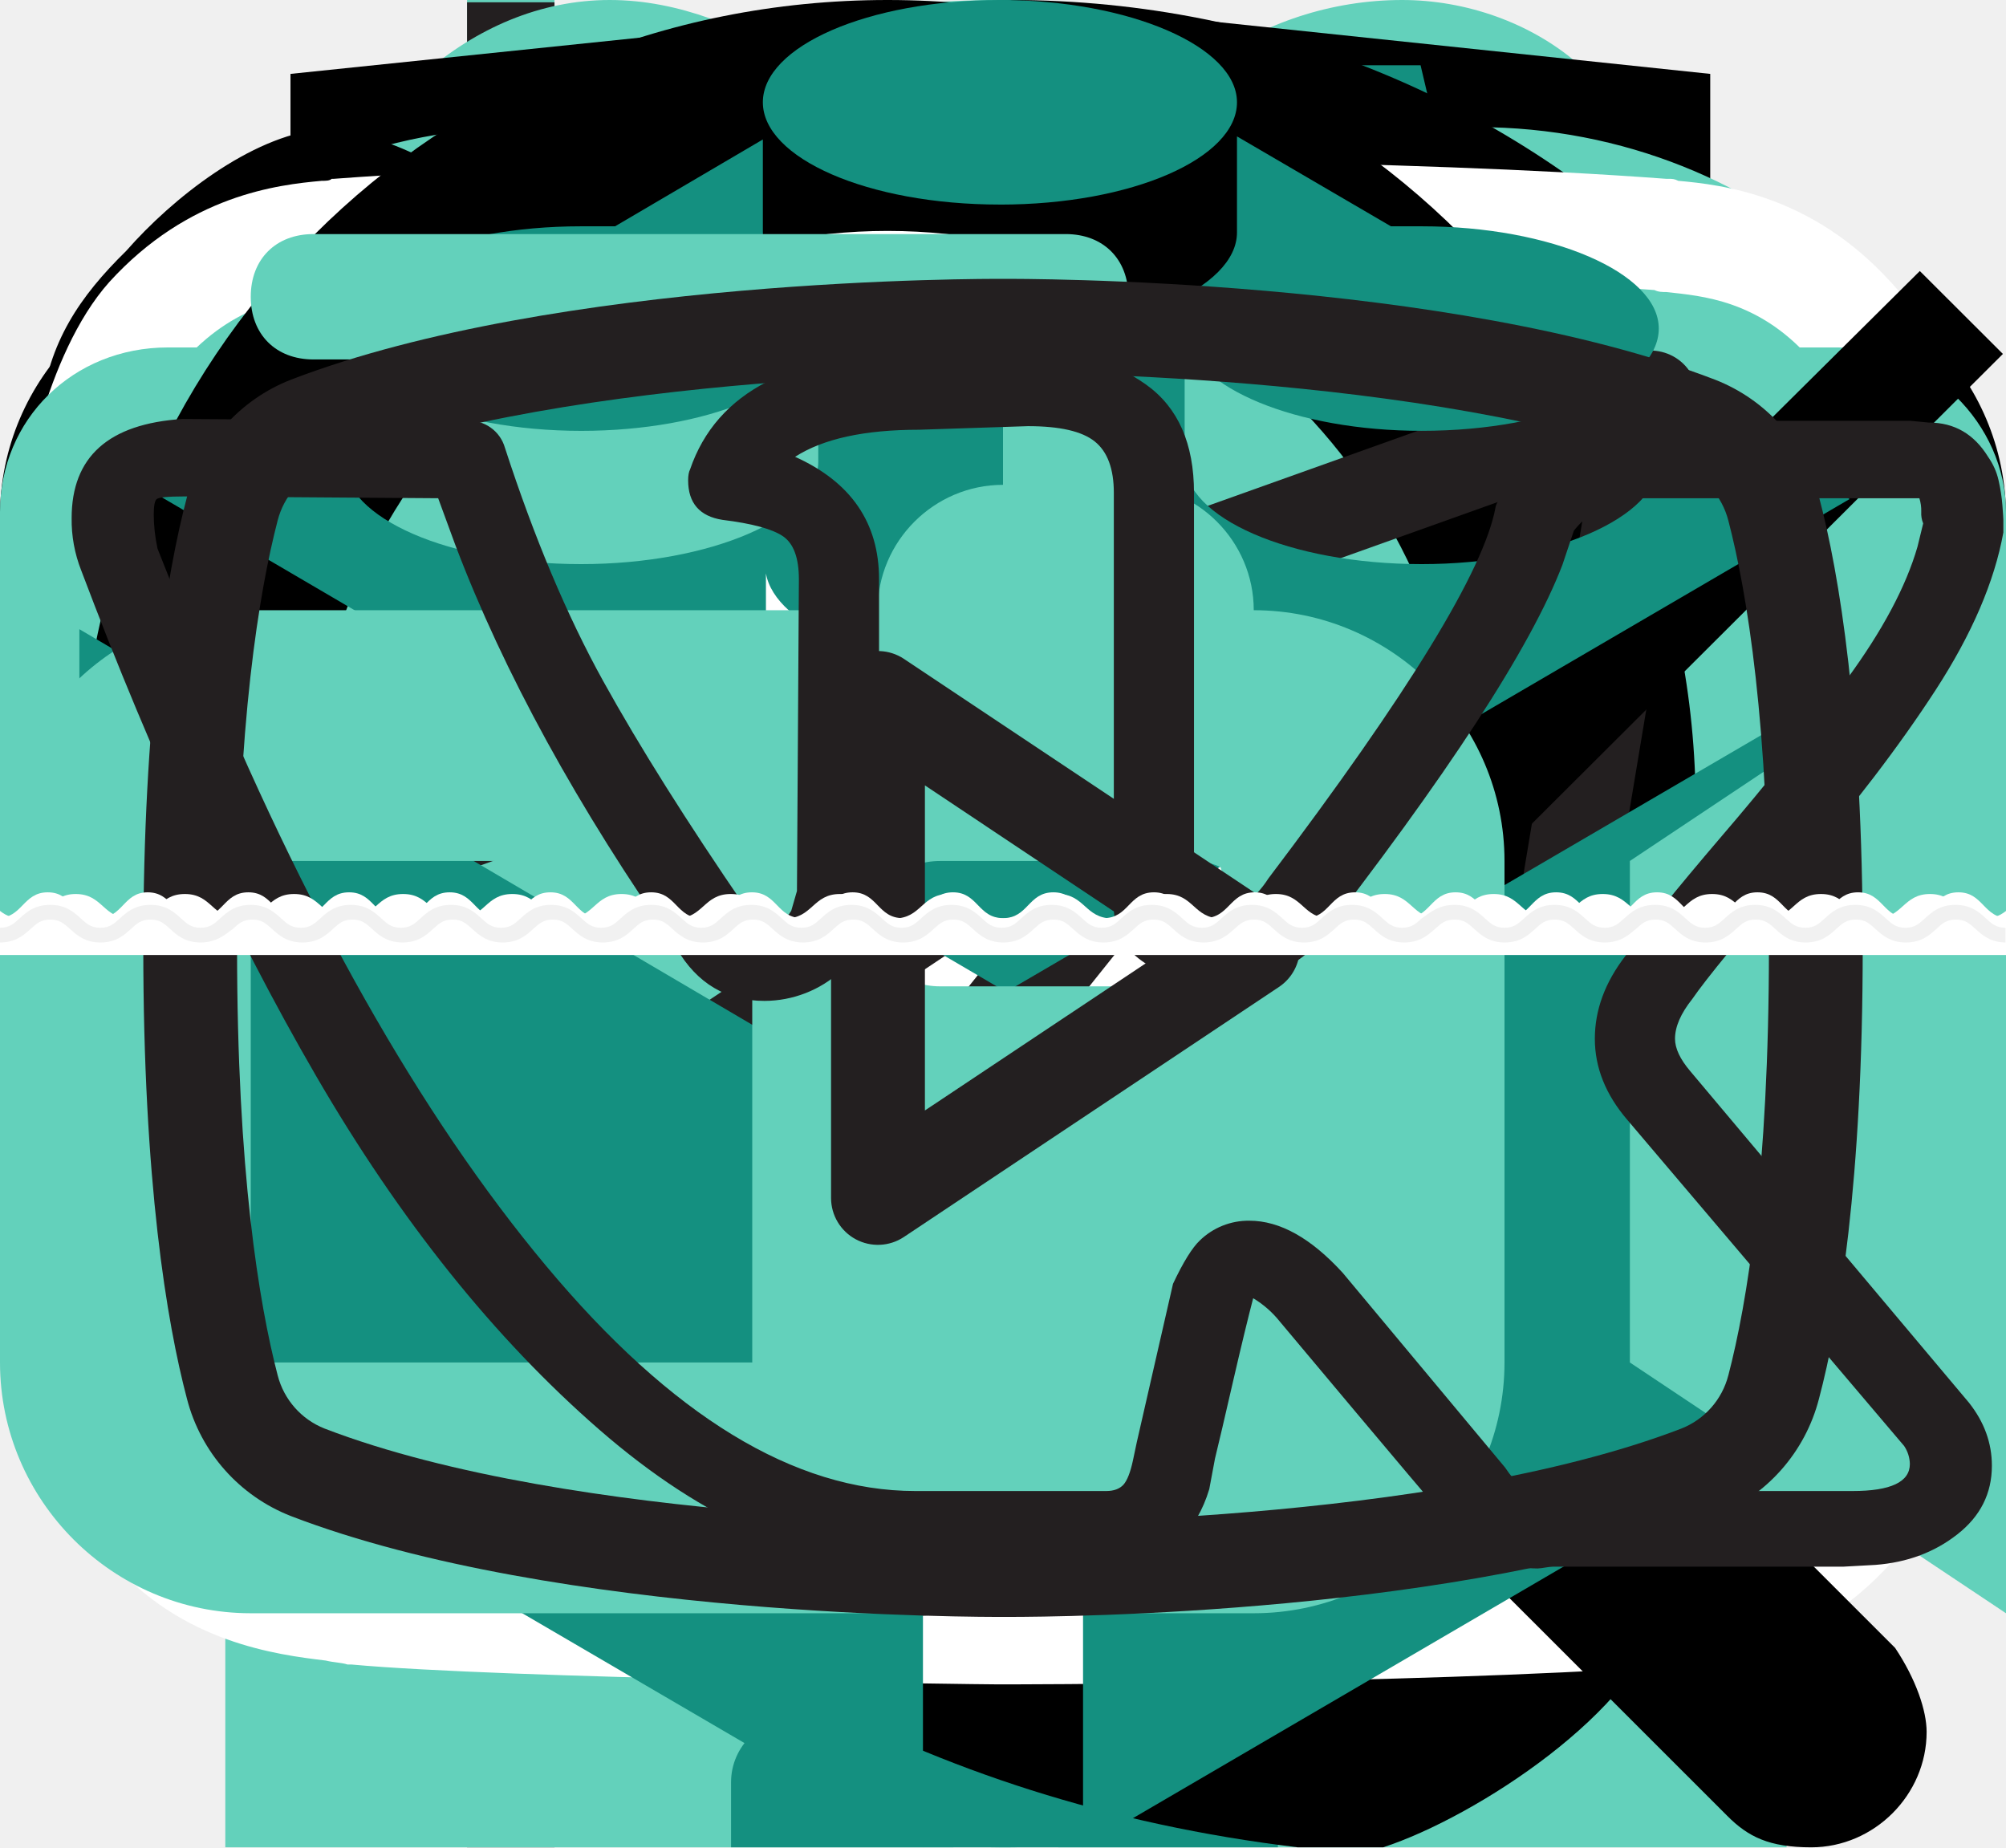
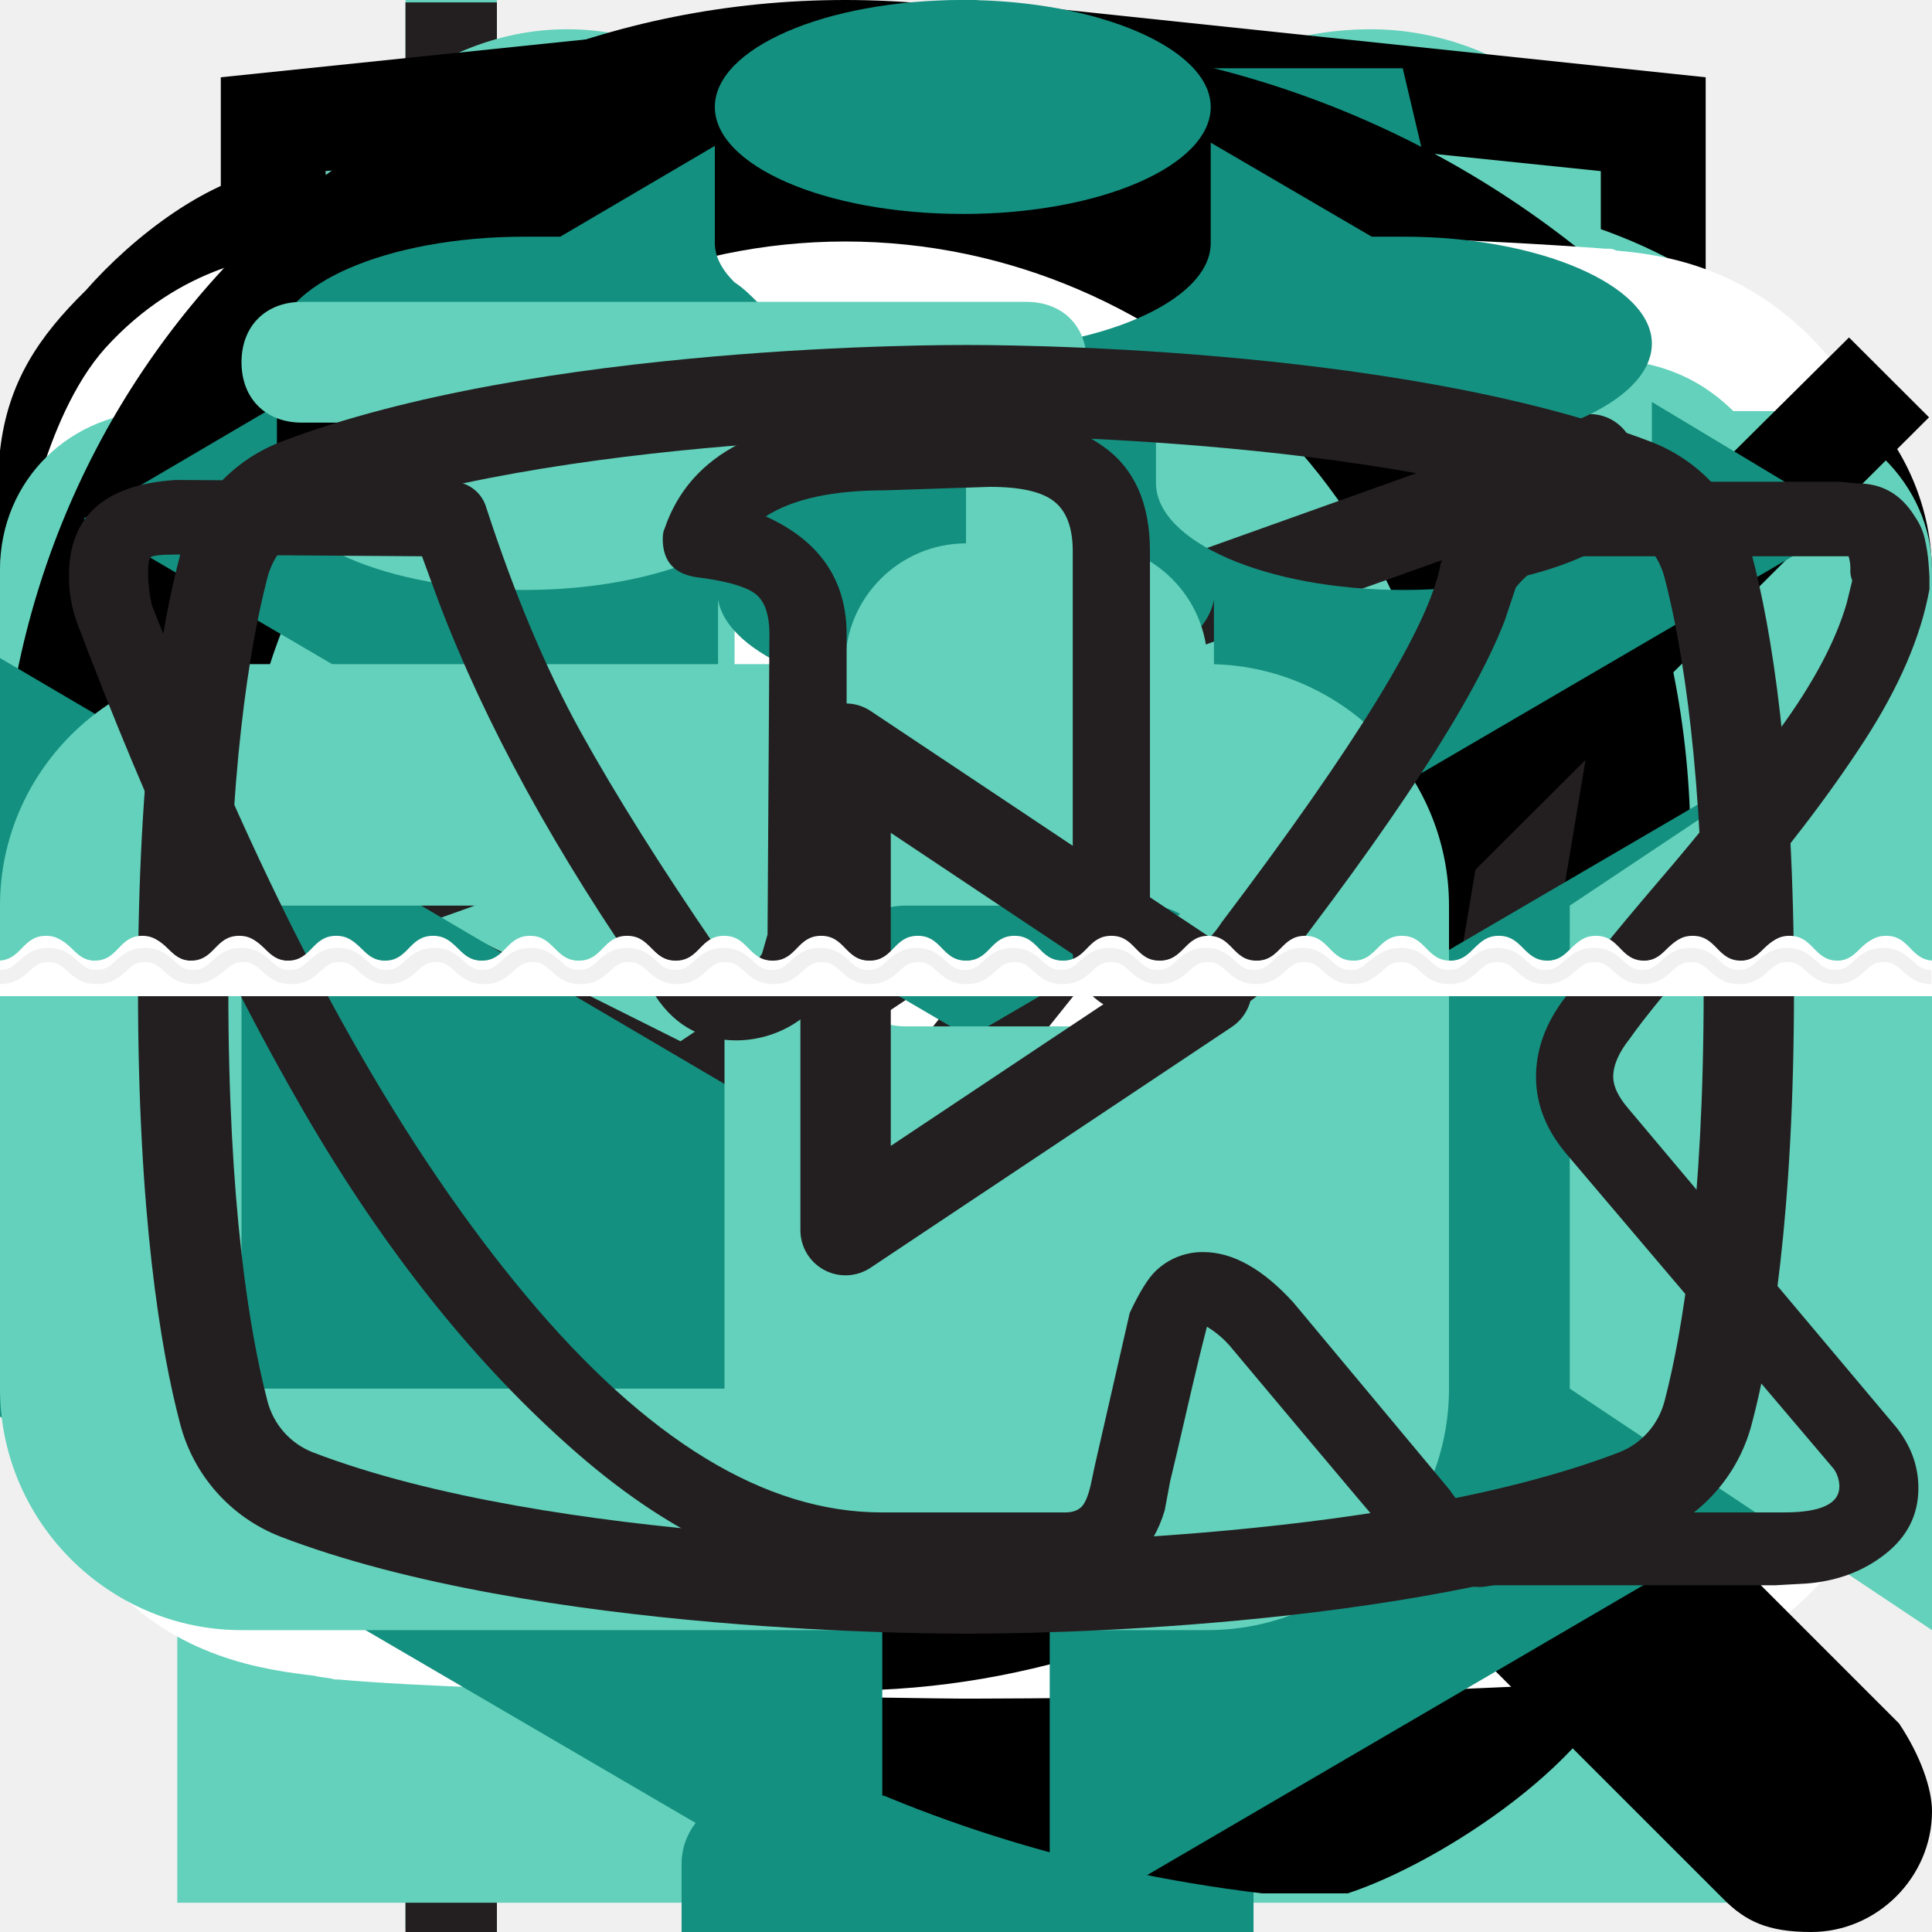
<svg xmlns="http://www.w3.org/2000/svg">
  <style>:root svg:not(:target){display:none}</style>
  <svg fill="none" id="cart" viewBox="0 0 21 18">
    <path d="M20.188 6.857h-3.55L13.188.381C12.985 0 12.58-.095 12.174.095s-.507.572-.304.953l3.145 5.81H5.783l3.145-5.81c.202-.381 0-.762-.305-.953-.406-.19-.811 0-1.014.286l-3.45 6.476H.812c-.406 0-.812.286-.812.762 0 .381.304.762.812.762h.202l.914 2.857c-.203.095-.305.286-.305.572 0 .38.305.666.71.666L4.058 18h12.884l1.725-5.524c.405 0 .71-.286.71-.667 0-.19-.102-.476-.304-.57l.912-2.858h.203c.406 0 .812-.286.812-.762 0-.476-.406-.762-.812-.762Zm-4.565 9.62H5.073L3.854 12.38h13.087l-1.319 4.095Zm1.623-5.525H3.348l-.812-2.666h15.522l-.812 2.666Z" fill="#000" />
  </svg>
  <svg fill="none" id="eco" viewBox="0 0 33 38">
    <path d="M16.5 38C25.575 38 33 30.645 33 21.656c-9.075 0-16.5 7.253-16.5 16.344ZM4.744 16.65c0 2.554 2.062 4.495 4.537 4.495.928 0 1.856-.306 2.578-.817v.306c0 2.554 2.063 4.495 4.538 4.495 2.578 0 4.537-2.043 4.537-4.495v-.306c.722.51 1.65.817 2.578.817 2.579 0 4.538-2.043 4.538-4.494 0-1.84-1.031-3.371-2.578-4.086 1.547-.715 2.578-2.248 2.578-4.087 0-2.553-2.063-4.494-4.538-4.494-.928 0-1.856.306-2.578.817v-.306C20.934 1.94 18.872 0 16.397 0c-2.578 0-4.538 2.043-4.538 4.495V4.8a4.542 4.542 0 0 0-2.578-.817c-2.578 0-4.537 2.043-4.537 4.494 0 1.84 1.031 3.372 2.578 4.087-1.444.715-2.578 2.247-2.578 4.086ZM16.5 7.969c2.578 0 4.538 2.043 4.538 4.494 0 2.554-2.063 4.495-4.538 4.495-2.578 0-4.537-2.043-4.537-4.495 0-2.451 1.959-4.494 4.537-4.494ZM0 21.656C0 30.646 7.425 38 16.5 38c0-9.091-7.425-16.344-16.5-16.344Z" fill="#63D1BB" />
  </svg>
  <svg fill="none" id="flag" viewBox="0 0 47 81">
    <path d="M7.766 3.862v38.52L47 23.071 7.766 3.862ZM0 80.9V0h3.833v80.9H0Z" fill="#63D1BB" />
    <path d="M3.833.1H0V81h3.833V.1Z" fill="#231F20" />
  </svg>
  <svg fill="none" id="gift" viewBox="0 0 33 32">
    <path d="M3.028 32h12.614V18.272H3.028V32ZM31.385 8.691h-7.367c.505-.296 1.01-.493 1.413-.79 1.615-1.086 2.422-2.568 2.422-3.95 0-1.186-.605-2.173-1.413-2.865C25.633.396 24.523 0 23.413 0c-1.211 0-2.422.395-3.33 1.086-1.514.988-2.624 2.47-3.432 4.05 0 .099-.1.197-.1.197-.303-.592-.606-1.185-1.01-1.777-.706-.988-1.514-1.877-2.523-2.47C12.01.494 10.9 0 9.688 0c-1.21 0-2.321.494-3.23 1.284-.807.79-1.412 1.876-1.412 3.062 0 .691.202 1.481.605 2.173.606.888 1.413 1.58 2.624 2.172h-6.66C.706 8.691 0 9.383 0 10.271V16.1h15.541V8.69h1.918V16.1H33v-5.827c0-.89-.706-1.58-1.615-1.58ZM8.881 6.42c-.606-.395-1.01-.79-1.211-1.087-.202-.395-.303-.691-.303-.987 0-.494.202-.988.706-1.482.404-.395 1.01-.691 1.615-.691.707 0 1.413.197 2.018.691a7.6 7.6 0 0 1 2.624 3.16c.303.692.606 1.383.808 2.075-3.129-.297-5.147-.988-6.257-1.68Zm10.596-1.58c.606-.79 1.211-1.482 1.918-1.877.706-.494 1.412-.691 2.018-.691.605 0 1.11.197 1.514.493.403.297.605.692.605 1.186 0 .493-.303 1.284-1.514 2.074-1.11.79-3.128 1.679-6.156 2.271a10.88 10.88 0 0 1 1.615-3.456ZM17.46 32h12.614V18.272H17.46V32Z" fill="#63D1BB" />
  </svg>
  <svg fill="none" id="handmade" viewBox="0 0 35 34">
    <path d="M.306 13.953a16.044 16.044 0 0 0 0 6.232l4.176-3.165-4.176-3.067ZM24.852 1.586C19.963-.59 14.259-.59 9.269 1.982l7.638 5.54 7.945-5.936ZM34.528 13.062l-4.889 3.66 4.99 3.66c.51-2.373.51-4.946-.101-7.32ZM9.37 32.057c4.89 2.473 10.899 2.671 15.991.099l-8.25-6.035-7.74 5.936ZM8.046 14.249 1.732 9.698c-.306.692-.612 1.385-.815 2.078l5.398 3.957 1.731-1.484ZM18.945 24.835l8.453 6.134c.306-.198.611-.396.815-.594.306-.198.611-.495.917-.791l-8.454-6.134-1.731 1.385ZM11.611 11.578 4.074 6.137c-.51.495-.917 1.088-1.324 1.682l7.028 5.144 1.833-1.385ZM22.51 22.163l8.25 6.035c.509-.494.916-1.088 1.324-1.681l-7.843-5.739-1.732 1.386ZM15.176 8.907 7.333 3.169c-.203.099-.407.297-.61.396-.408.296-.816.593-1.121.989l7.843 5.64 1.731-1.287ZM26.074 19.394l7.13 5.144c.306-.692.611-1.286.917-1.979l-6.213-4.55-1.834 1.385ZM26.89 2.674.916 22.362c.203.692.509 1.385.815 2.077L28.722 3.96c-.509-.494-1.12-.89-1.833-1.286ZM31.269 6.532c-.306-.395-.611-.791-.917-1.088L2.852 26.22c.204.494.51.89.815 1.187.102.198.305.396.407.494L31.778 7.127c-.204-.198-.305-.396-.51-.594ZM32.898 8.907 5.704 29.484c.509.495 1.12.99 1.731 1.385l26.482-19.984c-.306-.692-.611-1.385-1.019-1.978Z" fill="#63D1BB" />
  </svg>
  <svg fill="currentColor" id="html-academy-logo" viewBox="0 0 27 35">
    <path d="M13.6 0h-.1L0 1.4v24.7l13.5 8 13.4-8V1.4L13.6 0ZM25 12.1 13.5 5.3v-.1h-.1l-.1-.1v.1L1.9 12.1v-9l11.5-1.2L25 3.1v9ZM13.4 6.8l11.5 6.7-4.5 2.6-7.1-4.2v1.4l5.9 3.5-.9.5-5-3v1.4l3.8 2.3-.8.5-3-1.8v1.4l1.9 1.1-1.8 1.1L2 13.6l11.4-6.8ZM1.9 15.1l11.4 6.8v1l-7.9-4.7v1.4l8 4.8v1.1l-8-4.7v1.4l8 4.8 8.1-4.9v-5.2l3.4-2v10l-11.5 6.9L1.9 25v-9.9Z" />
  </svg>
  <svg fill="none" id="huge-arrow-right" viewBox="0 0 50 26">
    <path d="M0 11h42.3l-8.1-8.2L37 0l13 13-13 13-2.8-2.8 8.1-8.2H0v-4Z" fill="#000" />
  </svg>
  <svg fill="none" id="interior" viewBox="0 0 40 62">
    <g fill="#149080">
      <path d="M15.162 37.717c-.3.995-.2 2.19 0 3.582.499 2.588 1.696 5.971 2.394 9.654h5.087c.698-3.583 1.895-6.967 2.494-9.654.3-1.393.3-2.687 0-3.582-.3-.896-.898-1.593-1.995-2.29h-5.985c-1.197.697-1.796 1.394-1.995 2.29ZM26.933 57.621H13.167c-1.297 0-2.294.995-2.294 2.19V62h18.354v-2.19c0-1.194-.998-2.189-2.294-2.189ZM34.015 2.19h-11.67C22.344.994 21.346 0 20.05 0s-2.294.995-2.294 2.19H6.085L0 27.566c.798-.498 1.596-.995 2.594-.995 1.396 0 2.194.796 2.892 1.393.699.597 1.197.796 1.397.796.299 0 .798-.299 1.496-.796.698-.498 1.596-1.393 2.893-1.393 1.297 0 2.194.796 2.893 1.393.698.497 1.197.796 1.496.796.1 0 .3-.1.598-.199.2-.1.5-.398.898-.597.499-.398 1.097-.995 1.995-1.194.3-.1.599-.1.898-.1 1.297 0 2.194.796 2.893 1.393.698.498 1.197.797 1.496.797.3 0 .798-.299 1.396-.797.699-.597 1.596-1.393 2.893-1.393 1.397 0 2.195.796 2.893 1.393.3.299.598.498.898.598.2.1.399.199.598.199.3 0 .798-.299 1.397-.896.698-.597 1.596-1.393 2.892-1.393.998 0 1.796.497 2.594.995L34.015 2.189ZM23.442 53.143h-6.883c-.699 0-1.098.497-1.098 1.094 0 .597.5 1.095 1.098 1.095h6.883c.698 0 1.097-.498 1.097-1.095.1-.597-.4-1.094-1.098-1.094Z" />
      <path d="M20.05 28.76c-.1 0-.3.1-.599.199-.2.1-.399.298-.598.398v3.682h2.294v-3.583c-.499-.398-.898-.696-1.097-.696Z" />
    </g>
  </svg>
  <svg fill="none" id="like" viewBox="0 0 34 27">
    <path d="M34 8.45C34 3.788 29.982 0 25.036 0A9.248 9.248 0 0 0 17 4.662C15.558 1.942 12.467 0 8.964 0 4.018 0 0 3.788 0 8.45 0 17.288 15.146 27 17 27c1.958 0 17-9.615 17-18.55Z" fill="#63D1BB" />
  </svg>
  <svg fill="currentColor" id="mail" viewBox="0 0 32 21">
    <path d="M28 0H4C1.8 0 0 1.8 0 4v13c0 2.2 1.8 4 4 4h24c2.2 0 4-1.8 4-4V4c0-2.2-1.8-4-4-4ZM2 5.3l7 5.3-7 5.3V5.3ZM30 17c0 1.1-.9 2-2 2H4c-1.1 0-2-.9-2-2l7.8-5.9 4.4 3.3c.5.4 1.2.6 1.8.6.6 0 1.3-.2 1.8-.6l4.4-3.3L30 17Zm0-1.2-7-5.3 7-5.3v10.6Zm-12.8-2.2c-.4.3-.8.4-1.2.4-.4 0-.9-.1-1.2-.4l-4.1-3.1-.8-.6L2 4c0-1.1.9-2 2-2h24c1.1 0 2 .9 2 2l-12.8 9.6Z" />
  </svg>
  <svg fill="none" id="mishka-logo-footer" viewBox="0 0 102 35">
    <path d="M19.22 21.5c-.1-2.7-.5-5.3-.5-8 0-2.2.4-4.4-.4-6.5 0-.2.1-.5.1-.7.2-1-3.3-.5-3.8.5-.3.3-.5.6-.4 1 0 .1.1.2.1.3-.7 3.2-1.6 6.3-2.6 9.4-.4 1.2-.9 2.3-1.3 3.5-.6-1.1-1.2-2.2-1.6-3.4-1.4-3.4-2.6-6.9-4.3-10.2.2-1.5-3.2-1.4-3.9 0-.8 1.7-.7 3.4-.4 5.2.3 2 .4 4 .4 6.1 0 4 .4 7.9.4 11.9-.4.4-.5.9-.1 1.4.2.2.4.4.6.5 1 .7 3.6.1 3.6-1.3 0-4.1-.3-8.2-.4-12.4v-1.2c.1.1.1.3.2.4.6 1.6 1.3 3.2 2.2 4.7.9 1.5 1.3 3.1 1.8 4.7-.2.2-.3.5-.2.7 0 .2.1.3.3.4.6.5 1.8.3 2.5 0 .3-.1.6-.3.8-.4.3-.2.9-.7.7-1.2 0-.1-.1-.2-.1-.3.5-1.3.7-2.6 1-3.9.3-1.4.8-2.8 1.3-4.1.1.6.1 1.2.2 1.9.2 2.6 0 5.1 0 7.6 0 .8.1 1.6.2 2.5.1.3.4 1.8.3 1.9-.8.5-.6 1.1.2 1.3.9.2 2.1-.1 2.8-.7 1.2-1.1.6-2.8.4-4.2-.5-2.4 0-5-.1-7.4ZM27.62 22.2c-.1-2-.8-3.9-.8-5.9 0-2.3.2-4.6-.2-6.9-.1-.7-4.1.1-3.9 1 .3 2.1.2 4.2.2 6.4 0 2 .5 3.9.7 5.9.3 2.1-.1 4.2.1 6.2.1 1 .8 2.7.1 3.6-.4.5 1.5.3 1.6.3.8-.1 1.8-.4 2.3-1 .7-.8.2-2.4.1-3.4-.3-2-.1-4.2-.2-6.2ZM43.92 18.9c-2.1-2.8-5.9-.8-8.6-1.5-1.4-.4-1.4-2.3-1.4-3.4 0-1.4-.1-2.7-.3-4.1-.1-1.1 0-2.1.7-2.9.1-.1.9-.3.8-.3.4-.1.7-.1 1.1-.1 1.5-.1 4.6.2 4 2.5-.3 1 3.6.4 3.9-.6 1.2-4.6-7.3-3.7-9.7-3.1-2.2.6-4.6 1.8-4.8 4.4-.1 1.2.3 2.4.3 3.6.1 1.4-.2 2.8.3 4.1 1.1 3 5.5 1.6 7.8 1.7 3.8.3 2.7 5.5 2.7 7.9 0 1.3 1.2 3.4.2 4.5-.6.7-2 .7-2.8.8-.8.1-2.2.3-2.7-.5-1-1.4.1-3.8-.1-5.4-.1-.9-4.1-.1-3.9 1 .3 2.6-1.4 6.1 2.4 6.6 2.4.3 5.2-.2 7.5-.9 1.2-.4 2.3-.9 3.2-1.8 1-.9.7-2.3.4-3.5-.5-3.1.9-6.5-1-9ZM61.32 18.7c-.1-3.8-.7-7.5-.7-11.3 0-2-4-1.3-4 .3 0 3.6.5 7.2.7 10.8v.2c-1.9 0-3.9.2-5.9.2.2-4.6-.6-9.2-.4-13.9 0-.6-3.9-.1-3.9 1-.2 4.5.6 8.9.5 13.4-.1 2.1-.2 4.3-.3 6.4 0 1.1.2 2.2.3 3.3.1 1 .5 2.3.2 3.3-.2.8 3.6.3 3.9-.7.5-1.8-.2-4-.4-5.8-.2-1.7 0-3.5.1-5.2 2-.1 4.1-.3 6.1 0 .1 1.4.2 2.8.3 4.1.1 1.2.2 2.3.2 3.5 0 1 .1 2.5-.2 3.5-.8 2.1 3.1 1.9 3.7.4.7-1.9.5-4.2.4-6.2-.2-2.5-.6-4.9-.6-7.3ZM78.22 23.1c-.9-2.8-2.4-5.2-3.6-7.8 1-1.9 2-3.9 2.9-5.9.8-1.8 1.4-3.8 3.1-5.1.6-.4.6-.9-.3-1-.9-.1-2.1.2-2.8.7-1.4 1.3-2.4 2.7-3.1 4.4-.9 2.1-1.9 4.1-2.9 6.1-.1.1-.1.3-.2.4-.5.3-.8.8-.6 1.3-.8 1.6-1.6 3.1-2.5 4.6-.3-5.5-1-11.1-1.2-16.6 0-1.3-4-.5-3.9 1 .2 6.9 1.2 13.7 1.3 20.6v.1c-.3.3-.2.5.1.6 0 1.8-.1 3.5-.2 5.3-.5.7.5 1.1 1.1 1.1h.1c.7 0 2.6-.3 2.7-1.4.2-2.1.3-4.2.2-6.3 1.6-1.7 2.9-3.6 4.1-5.6.8 1.5 1.5 3 2 4.6.9 2.7 2.3 5.3 3.1 8 .5 1.8 4.5.7 3.9-1-1-2.8-2.4-5.3-3.3-8.1ZM101.72 18.5c-.2-.8-1.4-.8-2.3-.8v-1c-.1-2.7-.2-5.4-.4-8-.2-2.5-1.6-3.3-4-3.2-2.4.1-5.2.5-7.5 1.4-2.6 1-4.1 2.9-4.6 5.7-.5 3 .2 6.2.4 9.2.2 3.5.1 7 .1 10.5 0 .6 3.9 0 3.9-1V23c0-.8-.1-1.6-.1-2.4 1.4-.6 3.7 0 5.1.1 1.1.1 2.2-.2 3.2-.3 0 2.3.1 4.6.2 6.9 0 1.2.5 3.5-.4 4.5-.4.5 1.5.3 1.6.3.8-.1 1.8-.4 2.3-1 .9-1.1.5-3.8.4-5.1-.1-1.9-.1-3.8-.1-5.7 1.1-.2 2.4-.9 2.2-1.8Zm-14.6-.1c-.1-1.2-.2-2.5-.3-3.7-.2-2.3.1-5.6 2.3-7 .6-.4 1.7-.3 2.4-.4 1-.2 2-.4 2.8.2 1.2.8.9 3.7.9 4.9 0 2 .2 4 .3 6-.6.1-1.1.1-1.7.1-2.3-.2-4.6-.6-6.7-.1ZM24.22 6.7c.5-.1 1-.2 1.5-.5l.2-.2c.5-.3 1-.8.7-1.4-.5-1.1-.4-2.2-.4-3.4 0-1-1-1.2-1.8-1.2-.7.1-2.2.6-2.2 1.5 0 1-.1 2 .1 3 0 .1-.1.2-.1.4-.1.2 0 .4.1.6v.4c.1.2.2.4.4.5.6.3 1.1.3 1.5.3Z" fill="#000" />
  </svg>
  <svg fill="none" id="patriot" viewBox="0 0 55 23">
    <path d="M40.947 5.75A47.823 47.823 0 0 0 28.41 4.065c-2.932 0-5.56.198-7.785.594L13.75 0H.101l5.864 6.147h8.493c-4.651 1.586-6.875 3.47-6.875 3.47v3.767s2.325 1.883 6.976 3.47H5.864L0 23h13.649l6.875-4.66c2.325.397 4.853.595 7.785.595 4.55 0 8.796-.694 12.537-1.685-1.214-1.784-1.921-3.668-1.921-5.85.1-1.982.91-3.865 2.022-5.65ZM44.485 6.741c-1.314 1.586-2.022 3.173-2.022 4.759 0 1.586.708 3.172 2.022 4.759C50.955 14.077 55 11.499 55 11.499s-4.044-2.577-10.515-4.758Z" fill="#63D1BB" />
  </svg>
  <svg fill="currentColor" id="phone" viewBox="0 0 25 24">
    <path d="M17.44 24h-1.11c-4.939-.593-8.568-2.864-11.189-5.728C2.521 15.408.403 11.753 0 6.716V5.333c.1-.888.504-1.481 1.109-2.074.605-.69 1.613-1.481 2.52-1.58.706 0 1.815.494 2.218 1.087.403.493.605 1.58.806 2.37.202.889.605 1.975.504 2.765-.201 1.186-1.814 1.68-2.217 2.568 1.612 3.655 4.133 6.42 7.56 8.198.806-.494 1.613-1.877 2.823-1.877.403 0 1.008.198 1.41.297.505.098.908.296 1.311.493.706.297 2.017.593 2.42 1.186.403.592.705 1.58.605 2.172-.303 1.284-2.42 2.667-3.63 3.062ZM12.6 1.481c5.948 0 10.888 4.741 10.888 10.667H25C25 5.432 19.456 0 12.6 0v1.481Z" />
    <path d="M12.6 9.185v1.58c.807 0 1.412.593 1.412 1.383h1.613c0-1.58-1.31-2.963-3.024-2.963ZM12.6 6.124c3.327 0 6.15 2.666 6.15 6.024h1.613c0-4.148-3.427-7.506-7.661-7.506v1.482H12.6Z" />
  </svg>
  <svg fill="none" id="play" viewBox="0 0 101 77">
    <path d="M97 18.1s-.9-7-3.8-10.1c-3.6-4-7.7-4.1-9.5-4.3-13.3-1-33.3-1-33.3-1h-.1s-20 0-33.3 1c-1.9.2-5.9.3-9.5 4.3-2.8 3.1-3.8 10.1-3.8 10.1s-.9 8.2-.9 16.4v7.7c0 8.2.9 16.4.9 16.4s.9 7 3.8 10.1c3.6 4 8.4 3.9 10.5 4.3 7.6.8 32.4 1 32.4 1s20 0 33.3-1c1.9-.2 5.9-.3 9.5-4.3C96 65.6 97 58.6 97 58.6s.9-8.2.9-16.4v-7.7c0-8.2-.9-16.4-.9-16.4Z" fill="#63D1BB" />
    <path d="M50.3 76.8c-1 0-25-.3-32.6-1h-.2c-.3-.1-.7-.1-1.1-.2-2.5-.3-7.2-.9-10.8-5C2.2 67 1.2 59.8 1.1 59c0-.3-1-8.5-1-16.7v-7.7c0-8.3.9-16.4.9-16.7v-.1c.1-.8 1.2-7.9 4.5-11.6 4-4.4 8.5-4.9 10.7-5.1.2 0 .4 0 .5-.1h.1c13.3-1 33.3-1 33.5-1h.1c.2 0 20.2 0 33.5 1h.1c.2 0 .3 0 .5.1 2.2.2 6.7.7 10.7 5.1 3.4 3.6 4.4 10.8 4.5 11.6 0 .3 1 8.5 1 16.8v7.7c0 8.3-.9 16.4-1 16.7v.1c-.1.8-1.2 8-4.5 11.6-4 4.4-8.5 4.9-10.7 5.1-.2 0-.4 0-.5.1h-.1c-13.3.9-33.4.9-33.6.9Zm-31.9-6.4c7.5.7 31.2 1 32 1 .7 0 20.1 0 33-1 .2 0 .4 0 .6-.1 1.8-.2 4.6-.5 7.2-3.3 1.8-2 2.9-6.9 3.1-8.6.1-.5.9-8.4.9-16.1v-7.7c0-7.8-.9-15.6-1-16.1-.3-2.4-1.4-6.8-3.1-8.5-2.6-2.9-5.4-3.1-7.2-3.3-.2 0-.4 0-.6-.1-13.1-1-32.8-1-33-1h-.1c-.2 0-20 0-33 1-.2 0-.4 0-.6.1-1.8.2-4.6.5-7.2 3.3-1.8 2-2.9 6.9-3.1 8.6-.1.6-.9 8.4-.9 16.1v7.7c0 7.7.9 15.6.9 16.1.3 2.4 1.4 6.8 3.1 8.5 2.3 2.6 5.3 3 7.5 3.3.6-.1 1 0 1.5.1Z" fill="#fff" />
    <path d="M38.4 20.5v35.7l29.8-17.8-29.8-17.9Z" fill="#fff" />
  </svg>
  <svg fill="none" id="price" viewBox="0 0 47 27">
    <path d="M43.066 0H3.933C1.715 0 0 1.681 0 3.857v19.286C0 25.319 1.715 27 3.933 27h39.133C45.286 27 47 25.319 47 23.143V3.857C47 1.78 45.184 0 43.066 0ZM3.026 24.725V2.77H43.57v21.956H3.026Z" fill="#63D1BB" />
    <path d="M6.96 20.868h32.677V6.627H6.96v14.241ZM23.5 8.506c2.925 0 5.346 2.373 5.346 5.242 0 2.868-2.421 5.241-5.346 5.241-2.925 0-5.346-2.373-5.346-5.242 0-2.967 2.421-5.241 5.346-5.241Z" fill="#63D1BB" />
  </svg>
  <svg fill="none" id="search" viewBox="0 0 18 18">
    <path d="m17.693 16.057-3.477-3.477c1.023-1.33 1.534-2.966 1.534-4.705C15.75 3.477 12.273 0 7.875 0S0 3.477 0 7.875s3.477 7.875 7.875 7.875c1.739 0 3.375-.614 4.704-1.534l3.478 3.477c.204.205.409.307.818.307.614 0 1.125-.511 1.125-1.125 0-.204-.102-.511-.307-.818ZM2.25 7.875c0-3.068 2.557-5.625 5.625-5.625S13.5 4.807 13.5 7.875 10.943 13.5 7.875 13.5 2.25 10.943 2.25 7.875Z" fill="#000" />
  </svg>
  <svg fill="none" id="telegram" viewBox="0 0 28 23">
    <path fill-rule="evenodd" clip-rule="evenodd" d="M23.46 3.653c.18.15.265.382.227.611l-2.626 15.757a.657.657 0 0 1-1.012.439l-7.878-5.253a.657.657 0 0 1-.149-.956l2.611-3.263-4.36 2.906a.657.657 0 0 1-.658.041L4.363 11.31a.657.657 0 0 1 .073-1.205l18.383-6.566a.657.657 0 0 1 .642.115Zm-17.134 7.17 3.536 1.768 7.561-5.041a.656.656 0 0 1 .877.956l-4.805 6.006 6.438 4.292L22.208 5.15 6.326 10.823Z" fill="#231F20" />
  </svg>
  <svg fill="none" id="tick" viewBox="0 0 24 17">
    <path d="m23.963 1.684-.994-.992L8.766 14.786 1.735 7.775l-.994.991 7.03 7.012.995.991 1.065-.991L23.963 1.684Z" fill="#000" />
  </svg>
  <svg fill="none" id="toys" viewBox="0 0 60 60">
    <path d="M0 43.993 27.4 60V36.544L0 20.436v23.557Zm51.3-31.51V15c0 1.812-3.5 3.322-7.7 3.322-4.3 0-7.7-1.51-7.7-3.322v-4.127c.3 1.71 3.6 3.12 7.7 3.12 4.3 0 7.7-1.51 7.7-3.322S47.8 7.35 43.6 7.35h-1l-5-2.92V7.55c0 1.812-3.5 3.323-7.7 3.323-2.7 0-5-.604-6.4-1.51-.2-.202-.4-.403-.7-.605-.4-.402-.6-.805-.6-1.208V4.53L17.4 7.35h-1.1c-4.3 0-7.7 1.51-7.7 3.322s3.5 3.322 7.7 3.322c4.1 0 7.4-1.41 7.7-3.12V15c0 1.812-3.5 3.322-7.7 3.322-4.3 0-7.7-1.51-7.7-3.322v-2.416l-6 3.523 27.5 16.108 27.4-16.007-6.2-3.725ZM37.7 22.752c0 1.812-3.5 3.322-7.7 3.322-4.3 0-7.7-1.51-7.7-3.322v-4.128c.3 1.712 3.6 3.121 7.7 3.121s7.4-1.41 7.7-3.12v4.127Zm-5.1 13.993V60L60 43.993V20.738L32.6 36.745Zm-2.7-30.1c4.3 0 7.7-1.51 7.7-3.323C37.6 1.51 34.1 0 29.9 0c-4.3 0-7.7 1.51-7.7 3.322s3.4 3.322 7.7 3.322Z" fill="#149080" />
  </svg>
  <svg fill="none" id="video" viewBox="0 0 32 22">
    <path d="m26 10 6-4v16l-6-4v-8Zm-2 0v8c0 2.2-1.8 4-4 4H4c-2.2 0-4-1.8-4-4v-8c0-2.2 1.8-4 4-4h10c0-1.1.9-2 2-2V2H5c-.6 0-1-.4-1-1s.4-1 1-1h12c.6 0 1 .4 1 1v3c1.1 0 2 .9 2 2 2.2 0 4 1.8 4 4Zm-12 0H4v8h8v-8Zm8 1c0-.6-.4-1-1-1h-4c-.6 0-1 .4-1 1s.4 1 1 1h4c.6 0 1-.4 1-1Z" fill="#63D1BB" />
  </svg>
  <svg fill="none" id="vkontakte" viewBox="0 0 28 23">
    <path d="M1 5.839c0-.855.515-1.316 1.545-1.383l3.97.025a.52.52 0 0 1 .533.377c.409 1.257.866 2.343 1.372 3.257.506.913 1.168 1.965 1.985 3.156.071.15.187.226.346.226.125 0 .223-.059.293-.176l.08-.277.027-4.35c0-.302-.075-.503-.226-.604-.151-.1-.431-.176-.84-.226-.32-.05-.48-.235-.48-.553 0-.067.01-.118.027-.151.373-1.09 1.44-1.635 3.198-1.635l1.492-.025c.675 0 1.234.16 1.678.478.444.318.666.821.666 1.509v5.708c.125.084.24.126.347.126.266 0 .497-.15.692-.453 1.954-2.582 3.011-4.308 3.17-5.18 0-.017.019-.059.054-.126.125-.251.329-.47.613-.654.284-.184.533-.31.746-.377a.554.554 0 0 1 .24-.05h4.13l.266.025c.355 0 .63.16.826.478.07.1.12.21.146.327.027.117.045.234.054.352.009.117.013.184.013.2v.177c-.124.687-.44 1.42-.946 2.2-.506.78-1.15 1.622-1.931 2.528-.782.905-1.27 1.5-1.466 1.785-.16.201-.24.386-.24.553 0 .135.071.286.213.453l3.89 4.627c.213.269.32.562.32.88 0 .386-.16.705-.48.956-.32.252-.701.394-1.145.428l-.453.025h-4.05a.855.855 0 0 0-.106.012.862.862 0 0 1-.107.013c-.39 0-.755-.16-1.092-.478-.125-.134-.96-1.123-2.505-2.967a1.387 1.387 0 0 0-.373-.327c-.07.268-.164.654-.28 1.157-.115.503-.2.863-.253 1.081l-.08.427c-.177.587-.55.94-1.119 1.057l-.373.025h-2.61c-1.475 0-2.945-.637-4.41-1.911-1.466-1.275-2.784-2.922-3.957-4.942-1.172-2.02-2.264-4.372-3.277-7.054A1.916 1.916 0 0 1 1 5.838Zm16.013 6.513c-.373 0-.71-.096-1.013-.29-.302-.192-.453-.456-.453-.791V5.487c0-.336-.089-.575-.266-.717-.178-.143-.489-.214-.933-.214l-1.518.05c-.764 0-1.341.126-1.732.378.781.352 1.172.922 1.172 1.71v4.426a1.5 1.5 0 0 1-.533 1.044 1.59 1.59 0 0 1-1.066.414c-.532 0-.94-.243-1.225-.729C8.06 9.871 7.03 7.993 6.356 6.216l-.24-.654-3.544-.025c-.231 0-.36.013-.386.038-.027.025-.04.096-.04.213 0 .151.017.31.053.478l.56 1.409c1.491 3.638 3.112 6.505 4.862 8.6 1.75 2.096 3.468 3.144 5.155 3.144h2.665c.106 0 .186-.03.24-.088.053-.06.097-.172.133-.34l.053-.251.506-2.213c.142-.302.267-.503.373-.604a.975.975 0 0 1 .693-.277c.426 0 .861.243 1.305.73l2.265 2.716c.142.218.293.327.453.327h4.396c.533 0 .8-.126.8-.378a.466.466 0 0 0-.08-.251l-3.864-4.552c-.302-.352-.453-.73-.453-1.131 0-.403.142-.788.427-1.157.23-.336.679-.893 1.345-1.673a37.64 37.64 0 0 0 1.745-2.188c.498-.679.826-1.295.986-1.848l.08-.327a.371.371 0 0 1-.027-.163.574.574 0 0 0-.026-.189h-4.183c-.267.1-.48.252-.64.453l-.16.478c-.444 1.156-1.607 2.942-3.49 5.356a1.892 1.892 0 0 1-1.305.503Z" fill="#231F20" />
  </svg>
  <svg fill="none" id="youtube" viewBox="0 0 28 23">
    <path d="m17.85 11.293-5.236-3.491a.655.655 0 0 0-1.014.545v6.982a.654.654 0 0 0 1.014.546l5.237-3.491a.655.655 0 0 0 0-1.091Zm-4.94 2.814V9.57l3.403 2.27-3.404 2.268Zm12.48-8.563a2.4 2.4 0 0 0-1.452-1.637C20.218 2.478 14.251 2.5 14 2.5c-.25 0-6.218-.022-9.938 1.407A2.4 2.4 0 0 0 2.61 5.544C2.327 6.613 2 8.576 2 11.838c0 3.262.327 5.226.61 6.295a2.4 2.4 0 0 0 1.452 1.636c3.72 1.43 9.687 1.407 9.938 1.407h.076c.753 0 6.317-.043 9.862-1.407a2.4 2.4 0 0 0 1.451-1.636c.284-1.07.611-3.033.611-6.295s-.327-5.225-.61-6.294Zm-1.266 12.261a1.09 1.09 0 0 1-.655.742c-3.49 1.342-9.404 1.32-9.469 1.32-.066 0-5.978.022-9.47-1.32a1.09 1.09 0 0 1-.654-.742c-.261-1.003-.567-2.847-.567-5.967 0-3.12.306-4.963.567-5.967a1.09 1.09 0 0 1 .655-.742C8.02 3.787 13.935 3.81 14 3.81c.066 0 5.978-.022 9.47 1.32a1.092 1.092 0 0 1 .654.742c.262 1.004.567 2.847.567 5.967 0 3.12-.305 4.964-.567 5.967Z" fill="#231F20" />
  </svg>
  <svg fill="none" id="zigzag-fill-desktop" viewBox="0 0 1150 34">
-     <path d="M1168.8 0c-15.65 0-15.65 14-31.19 14-15.54 0-15.65-14-31.2-14-15.54 0-15.65 14-31.19 14-15.65 0-15.65-14-31.31-14-15.65 0-15.65 14-31.19 14-15.655 0-15.655-14-31.198-14-15.652 0-15.652 14-31.196 14-15.543 0-15.978-14-31.522-14-15.652 0-15.652 14-31.195 14-15.544 0-15.761-14-31.305-14-15.652 0-15.652 14-31.195 14-15.653 0-15.653-14-31.305-14s-15.652 14-31.195 14c-15.653 0-15.652-14-31.196-14C715.87 0 715.652 14 700 14c-15.652 0-15.652-14-31.196-14-15.652 0-15.652 14-31.195 14-15.653 0-15.653-14-31.305-14s-15.652 14-31.195 14c-15.653 0-15.652-14-31.196-14-15.652 0-15.652 14-31.196 14-15.652 0-15.652-14-31.195-14-15.652 0-15.652 14-31.305 14-15.652 0-15.652-14-31.304-14s-15.652 14-31.304 14-15.652-14-31.305-14C340.652 0 340.652 14 325 14S309.348 0 293.696 0c-15.653 0-15.653 14-31.305 14S246.739 0 231.087 0s-15.652 14-31.196 14c-15.652 0-15.652-14-31.304-14s-15.652 14-31.304 14C121.63 14 121.63 0 105.978 0S90.326 14 74.674 14 59.022 0 43.37 0C28.152 0 28.152 14 12.5 14-3.152 14-3.152 0-18.696 0-34.239 0-34.348 14-50 14v20h1250V14c-15.65 0-15.65-14-31.2-14Z" fill="#fff" />
+     <path d="M1121.3 0c-14.4 0-14.4 14-28.7 14-14.3 0-14.4-14-28.7-14-14.3 0-14.4 14-28.7 14-14.4 0-14.4-14-28.8-14S992 14 977.7 14C963.3 14 963.3 0 949 0c-14.4 0-14.4 14-28.7 14-14.3 0-14.7-14-29-14-14.4 0-14.4 14-28.7 14-14.3 0-14.5-14-28.8-14-14.4 0-14.4 14-28.7 14-14.4 0-14.4-14-28.8-14s-14.4 14-28.7 14c-14.4 0-14.4-14-28.7-14-14.3 0-14.5 14-28.9 14-14.4 0-14.4-14-28.7-14-14.4 0-14.4 14-28.7 14-14.4 0-14.4-14-28.8-14s-14.4 14-28.7 14c-14.4 0-14.4-14-28.7-14C532 0 532 14 517.7 14 503.3 14 503.3 0 489 0c-14.4 0-14.4 14-28.8 14S445.8 0 431.4 0 417 14 402.6 14 388.2 0 373.8 0 359.4 14 345 14 330.6 0 316.2 0s-14.4 14-28.8 14S273 0 258.6 0s-14.4 14-28.7 14c-14.4 0-14.4-14-28.8-14s-14.4 14-28.8 14-14.4-14-28.8-14-14.4 14-28.8 14S100.3 0 85.9 0c-14 0-14 14-28.4 14C43.1 14 43.1 0 28.8 0 14.5 0 14.4 14 0 14v20h1150V14c-14.4 0-14.4-14-28.7-14Z" fill="#fff" />
  </svg>
  <svg fill="none" id="zigzag-fill" viewBox="0 0 768 24">
    <path d="M749.783 0c-9.641 0-9.641 9.882-19.216 9.882-9.575 0-9.642-9.882-19.217-9.882-9.574 0-9.641 9.882-19.216 9.882-9.642 0-9.642-9.882-19.284-9.882-9.641 0-9.641 9.882-19.216 9.882-9.642 0-9.642-9.882-19.217-9.882-9.641 0-9.641 9.882-19.216 9.882-9.575 0-9.843-9.882-19.418-9.882-9.641 0-9.641 9.882-19.216 9.882-9.575 0-9.709-9.882-19.284-9.882-9.641 0-9.641 9.882-19.216 9.882-9.642 0-9.642-9.882-19.284-9.882-9.641 0-9.641 9.882-19.216 9.882-9.642 0-9.642-9.882-19.217-9.882-9.574 0-9.708 9.882-19.35 9.882-9.642 0-9.642-9.882-19.217-9.882-9.641 0-9.641 9.882-19.216 9.882-9.642 0-9.642-9.882-19.284-9.882-9.641 0-9.641 9.882-19.216 9.882-9.642 0-9.642-9.882-19.217-9.882-9.641 0-9.641 9.882-19.216 9.882-9.642 0-9.642-9.882-19.217-9.882-9.641 0-9.641 9.882-19.283 9.882-9.642 0-9.642-9.882-19.284-9.882-9.641 0-9.641 9.882-19.283 9.882-9.642 0-9.642-9.882-19.284-9.882-9.641 0-9.641 9.882-19.283 9.882-9.642 0-9.642-9.882-19.283-9.882-9.642 0-9.642 9.882-19.284 9.882S181.791 0 172.15 0c-9.642 0-9.642 9.882-19.217 9.882-9.642 0-9.642-9.882-19.283-9.882-9.642 0-9.642 9.882-19.284 9.882S104.724 0 95.083 0C85.44 0 85.44 9.882 75.799 9.882S66.157 0 56.516 0C47.142 0 47.142 9.882 37.5 9.882 27.858 9.882 27.858 0 18.284 0 8.709 0 8.642 9.882-1 9.882V24h770V9.882c-9.642 0-9.642-9.882-19.217-9.882Z" fill="#fff" />
  </svg>
  <svg fill="none" id="zigzag-line" viewBox="0 0 320 6">
    <path d="M320 6c-2.504 0-3.812-1.2-4.87-2.165-.946-.861-1.641-1.487-3.116-1.487-1.503 0-2.171.626-3.117 1.487C307.84 4.8 306.532 6 304.028 6c-2.505 0-3.812-1.2-4.87-2.165-.946-.861-1.641-1.487-3.116-1.487s-2.171.626-3.117 1.487C291.868 4.8 290.56 6 288.056 6c-2.505 0-3.813-1.2-4.87-2.165-.946-.861-1.642-1.487-3.116-1.487-1.503 0-2.171.626-3.117 1.487C275.896 4.8 274.588 6 272.083 6c-2.504 0-3.812-1.2-4.869-2.165-.946-.861-1.642-1.487-3.117-1.487-1.502 0-2.17.626-3.116 1.487C259.812 4.8 258.504 6 256 6s-3.812-1.2-4.87-2.165c-.946-.861-1.641-1.487-3.116-1.487-1.503 0-2.171.626-3.117 1.487C243.84 4.8 242.532 6 240.028 6c-2.505 0-3.812-1.2-4.87-2.165-.946-.861-1.641-1.487-3.116-1.487-1.503 0-2.171.626-3.117 1.487C227.812 4.8 226.504 6 224 6s-3.812-1.2-4.87-2.165c-.946-.861-1.641-1.487-3.116-1.487-1.503 0-2.171.626-3.117 1.487C211.84 4.8 210.532 6 208.028 6c-2.505 0-3.812-1.2-4.87-2.165-.946-.861-1.641-1.487-3.116-1.487s-2.171.626-3.117 1.487C195.84 4.8 194.504 6 192 6s-3.812-1.2-4.87-2.165c-.946-.861-1.641-1.487-3.116-1.487-1.503 0-2.171.626-3.117 1.487C179.84 4.8 178.532 6 176.028 6c-2.505 0-3.812-1.2-4.87-2.165-.946-.861-1.641-1.487-3.116-1.487-1.503 0-2.171.626-3.117 1.487C163.868 4.8 162.56 6 160.056 6c-2.505 0-3.813-1.2-4.87-2.165-.946-.861-1.642-1.487-3.116-1.487-1.475 0-2.171.626-3.117 1.487C147.896 4.8 146.588 6 144.083 6c-2.504 0-3.812-1.2-4.869-2.165-.946-.861-1.642-1.487-3.117-1.487-1.502 0-2.17.626-3.116 1.487C131.923 4.8 130.616 6 128.111 6c-2.504 0-3.812-1.2-4.869-2.165-.946-.861-1.642-1.487-3.117-1.487-1.502 0-2.17.626-3.116 1.487C115.951 4.8 114.643 6 112.139 6s-3.812-1.2-4.869-2.165c-.947-.861-1.642-1.487-3.117-1.487-1.503 0-2.17.626-3.116 1.487C99.979 4.8 98.671 6 96.167 6s-3.812-1.2-4.87-2.165c-.946-.861-1.641-1.487-3.116-1.487s-2.17.626-3.117 1.487C84.007 4.8 82.7 6 80.194 6c-2.504 0-3.811-1.2-4.869-2.165-.946-.861-1.642-1.487-3.116-1.487-1.503 0-2.17.626-3.117 1.487C68.035 4.8 66.727 6 64.222 6c-2.504 0-3.812-1.2-4.869-2.165-.946-.861-1.642-1.487-3.117-1.487-1.502 0-2.17.626-3.116 1.487C52.063 4.8 50.755 6 48.25 6c-2.504 0-3.812-1.2-4.87-2.165-.945-.861-1.64-1.487-3.116-1.487-1.502 0-2.17.626-3.116 1.487C35.84 4.8 34.504 6 32 6c-2.504 0-3.812-1.2-4.87-2.165-.946-.861-1.641-1.487-3.116-1.487-1.503 0-2.17.626-3.117 1.487C19.84 4.8 18.532 6 16.027 6c-2.504 0-3.811-1.2-4.869-2.165-.974-.861-1.67-1.487-3.144-1.487-1.503 0-2.17.626-3.117 1.487C3.812 4.8 2.504 6 0 6V3.652c1.503 0 2.17-.626 3.117-1.487C4.174 1.2 5.482 0 8.014 0c2.504 0 3.812 1.2 4.87 2.165.946.861 1.641 1.487 3.116 1.487 1.503 0 2.17-.626 3.116-1.487C20.174 1.2 21.51 0 24.014 0c2.504 0 3.812 1.2 4.87 2.165.946.861 1.641 1.487 3.116 1.487 1.503 0 2.17-.626 3.117-1.487C36.174 1.2 37.482 0 39.986 0c2.503 0 3.811 1.2 4.869 2.165.946.861 1.641 1.487 3.116 1.487 1.503 0 2.17-.626 3.117-1.487C52.146 1.2 53.454 0 55.959 0c2.504 0 3.811 1.2 4.869 2.165.946.861 1.642 1.487 3.116 1.487 1.503 0 2.17-.626 3.117-1.487C68.118 1.2 69.426 0 71.93 0c2.504 0 3.812 1.2 4.869 2.165.946.861 1.642 1.487 3.117 1.487 1.502 0 2.17-.626 3.116-1.487C84.09 1.2 85.398 0 87.903 0c2.504 0 3.812 1.2 4.87 2.165.945.861 1.64 1.487 3.116 1.487 1.502 0 2.17-.626 3.116-1.487C100.063 1.2 101.37 0 103.875 0c2.504 0 3.812 1.2 4.869 2.165.946.861 1.642 1.487 3.117 1.487s2.17-.626 3.116-1.487C116.035 1.2 117.343 0 119.847 0s3.812 1.2 4.87 2.165c.946.861 1.641 1.487 3.116 1.487 1.503 0 2.17-.626 3.117-1.487C132.007 1.2 133.315 0 135.819 0c2.504 0 3.812 1.2 4.87 2.165.946.861 1.641 1.487 3.116 1.487 1.503 0 2.171-.626 3.117-1.487C147.979 1.2 149.287 0 151.791 0c2.505 0 3.812 1.2 4.87 2.165.946.861 1.642 1.487 3.116 1.487 1.503 0 2.171-.626 3.117-1.487C163.951 1.2 165.259 0 167.763 0c2.505 0 3.813 1.2 4.87 2.165.946.861 1.642 1.487 3.117 1.487 1.502 0 2.17-.626 3.116-1.487C179.923 1.2 181.231 0 183.736 0c2.504 0 3.812 1.2 4.869 2.165.946.861 1.642 1.487 3.117 1.487 1.502 0 2.17-.626 3.116-1.487C195.896 1.2 197.203 0 199.708 0c2.504 0 3.812 1.2 4.869 2.165.946.861 1.642 1.487 3.117 1.487 1.503 0 2.17-.626 3.116-1.487C211.868 1.2 213.176 0 215.68 0s3.812 1.2 4.87 2.165c.946.861 1.641 1.487 3.116 1.487 1.503 0 2.171-.626 3.117-1.487C228.174 1.2 229.482 0 232.014 0c2.504 0 3.812 1.2 4.869 2.165.947.861 1.642 1.487 3.117 1.487s2.17-.626 3.117-1.487C244.174 1.2 245.482 0 247.986 0c2.504 0 3.812 1.2 4.87 2.165.946.861 1.641 1.487 3.116 1.487s2.171-.626 3.117-1.487C260.174 1.2 261.482 0 264.014 0s3.812 1.2 4.869 2.165c.947.861 1.642 1.487 3.117 1.487s2.17-.626 3.117-1.487C276.174 1.2 277.482 0 279.986 0c2.504 0 3.812 1.2 4.87 2.165.946.861 1.641 1.487 3.116 1.487 1.503 0 2.171-.626 3.117-1.487C292.146 1.2 293.454 0 295.958 0c2.505 0 3.812 1.2 4.87 2.165.946.861 1.642 1.487 3.116 1.487 1.475 0 2.171-.626 3.117-1.487C308.118 1.2 309.426 0 311.93 0c2.505 0 3.813 1.2 4.87 2.165.946.861 1.642 1.487 3.116 1.487V6H320Z" fill="#F1F1F1" />
  </svg>
</svg>
